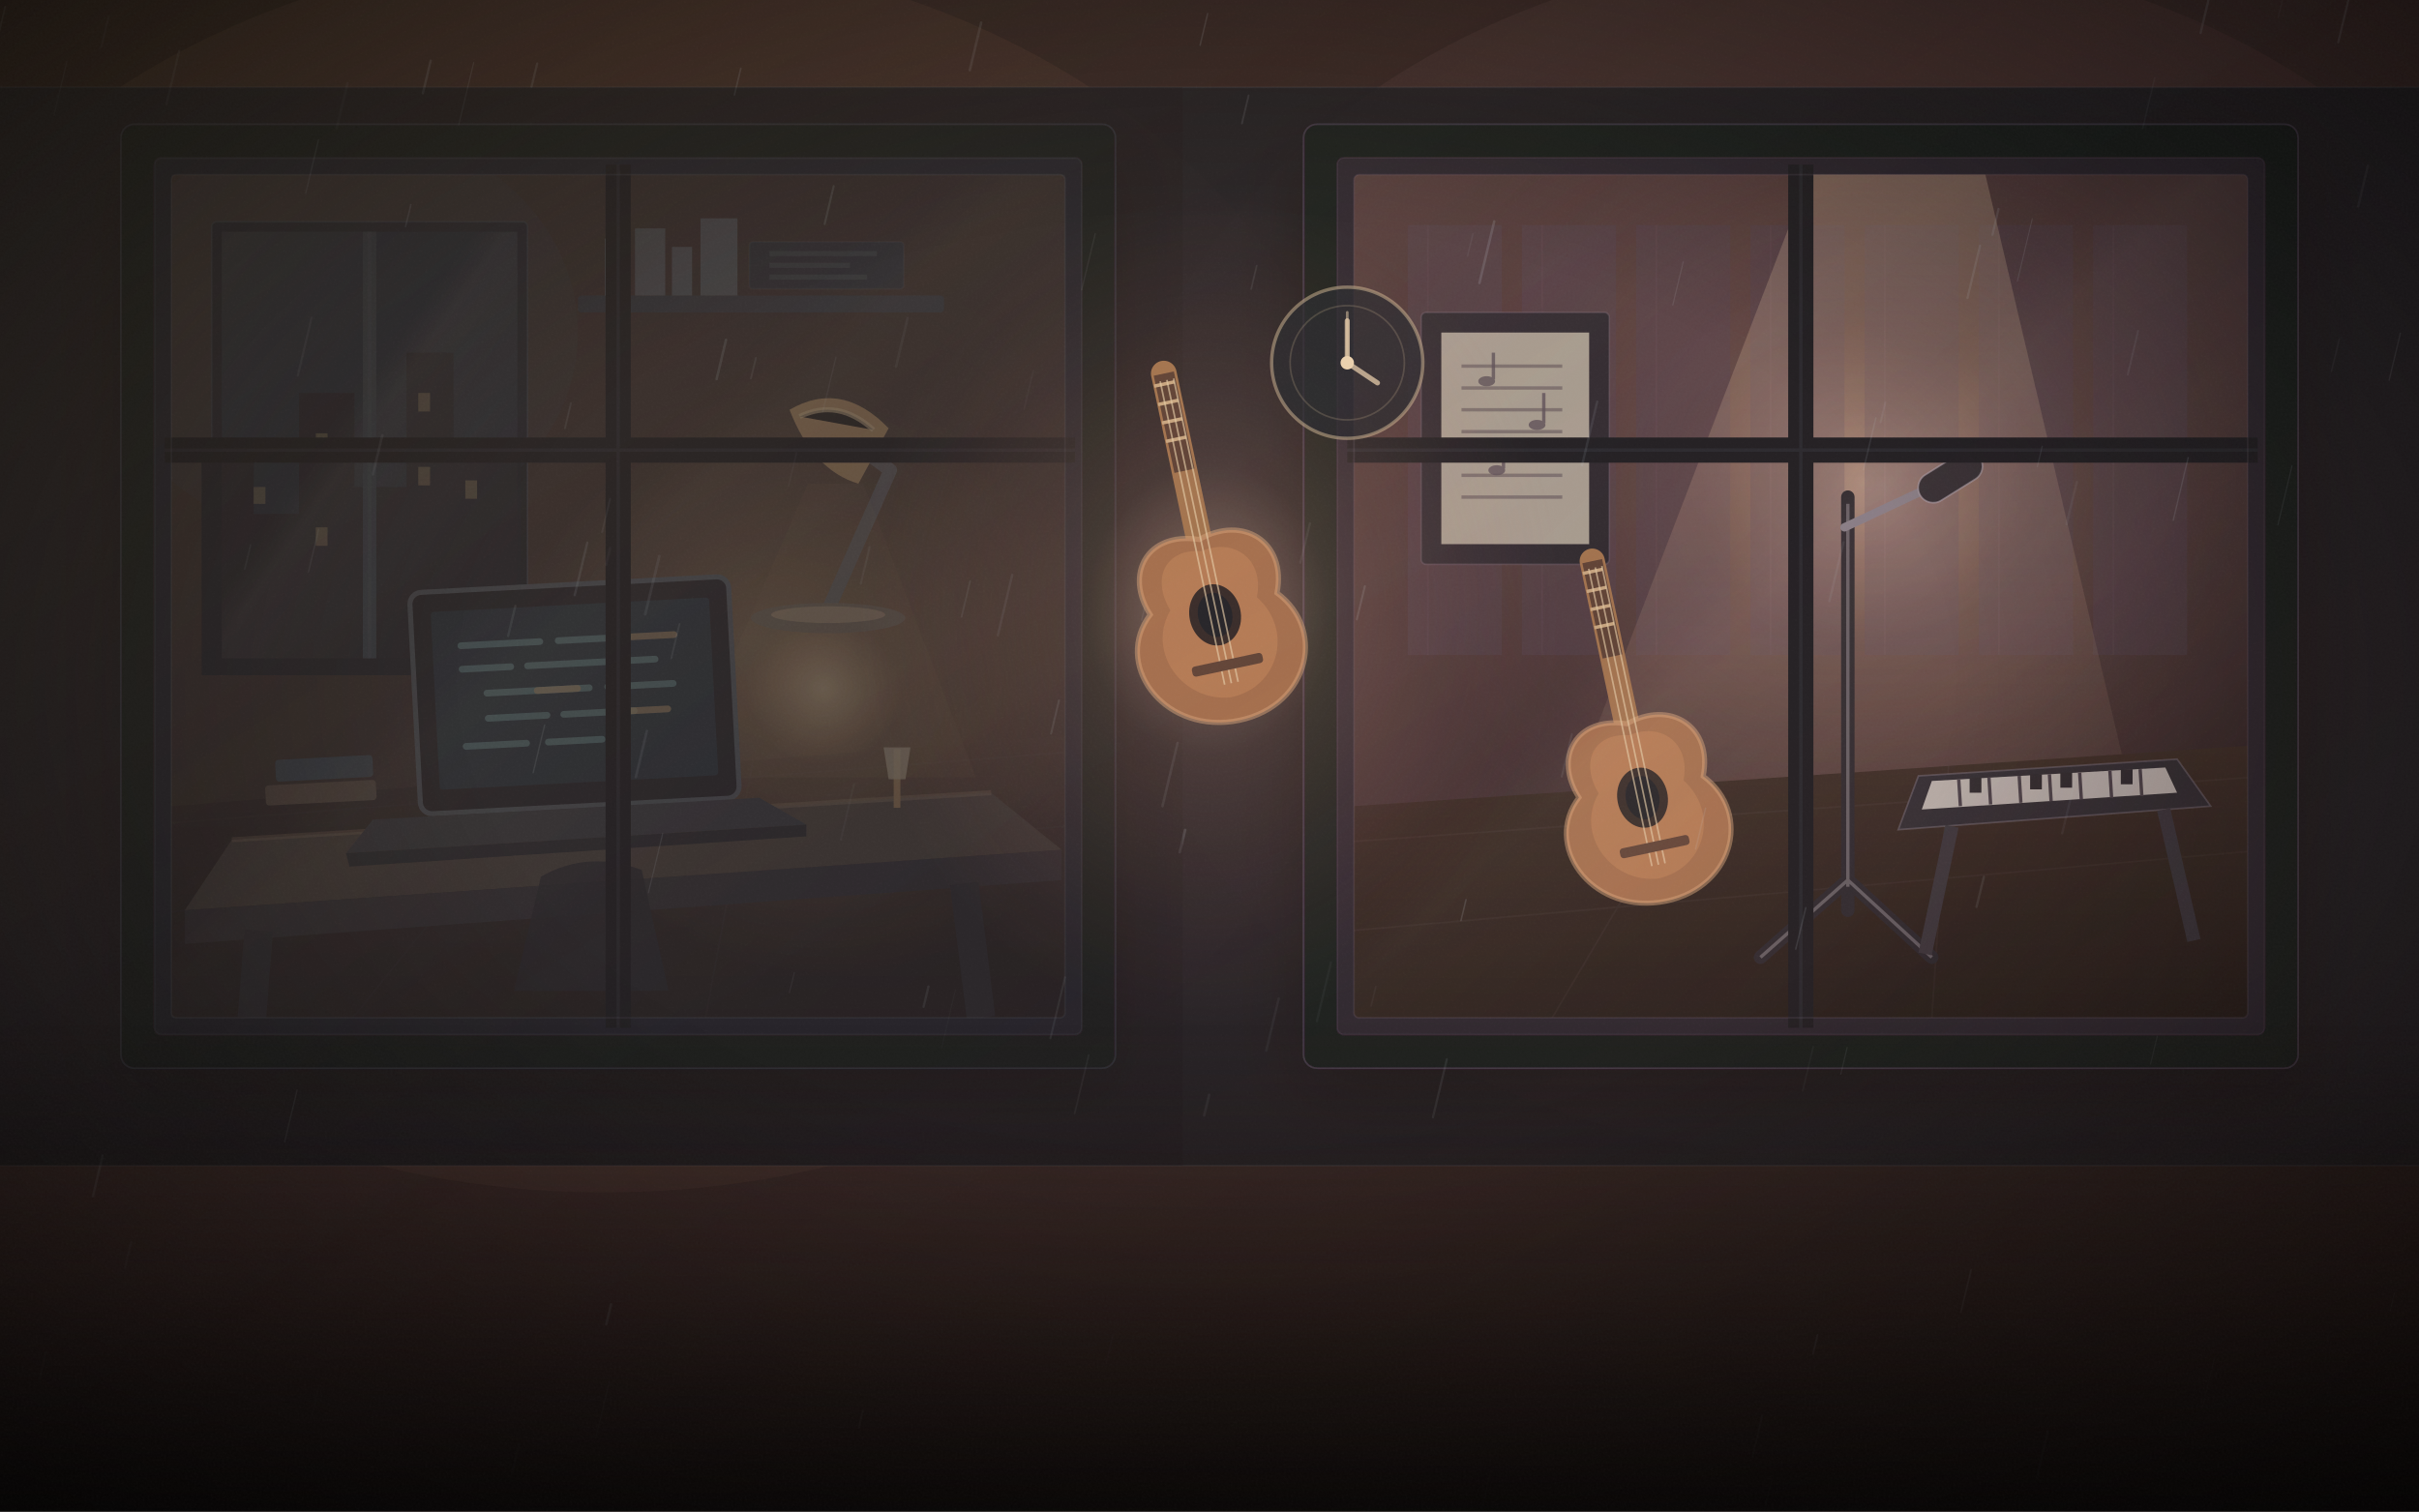
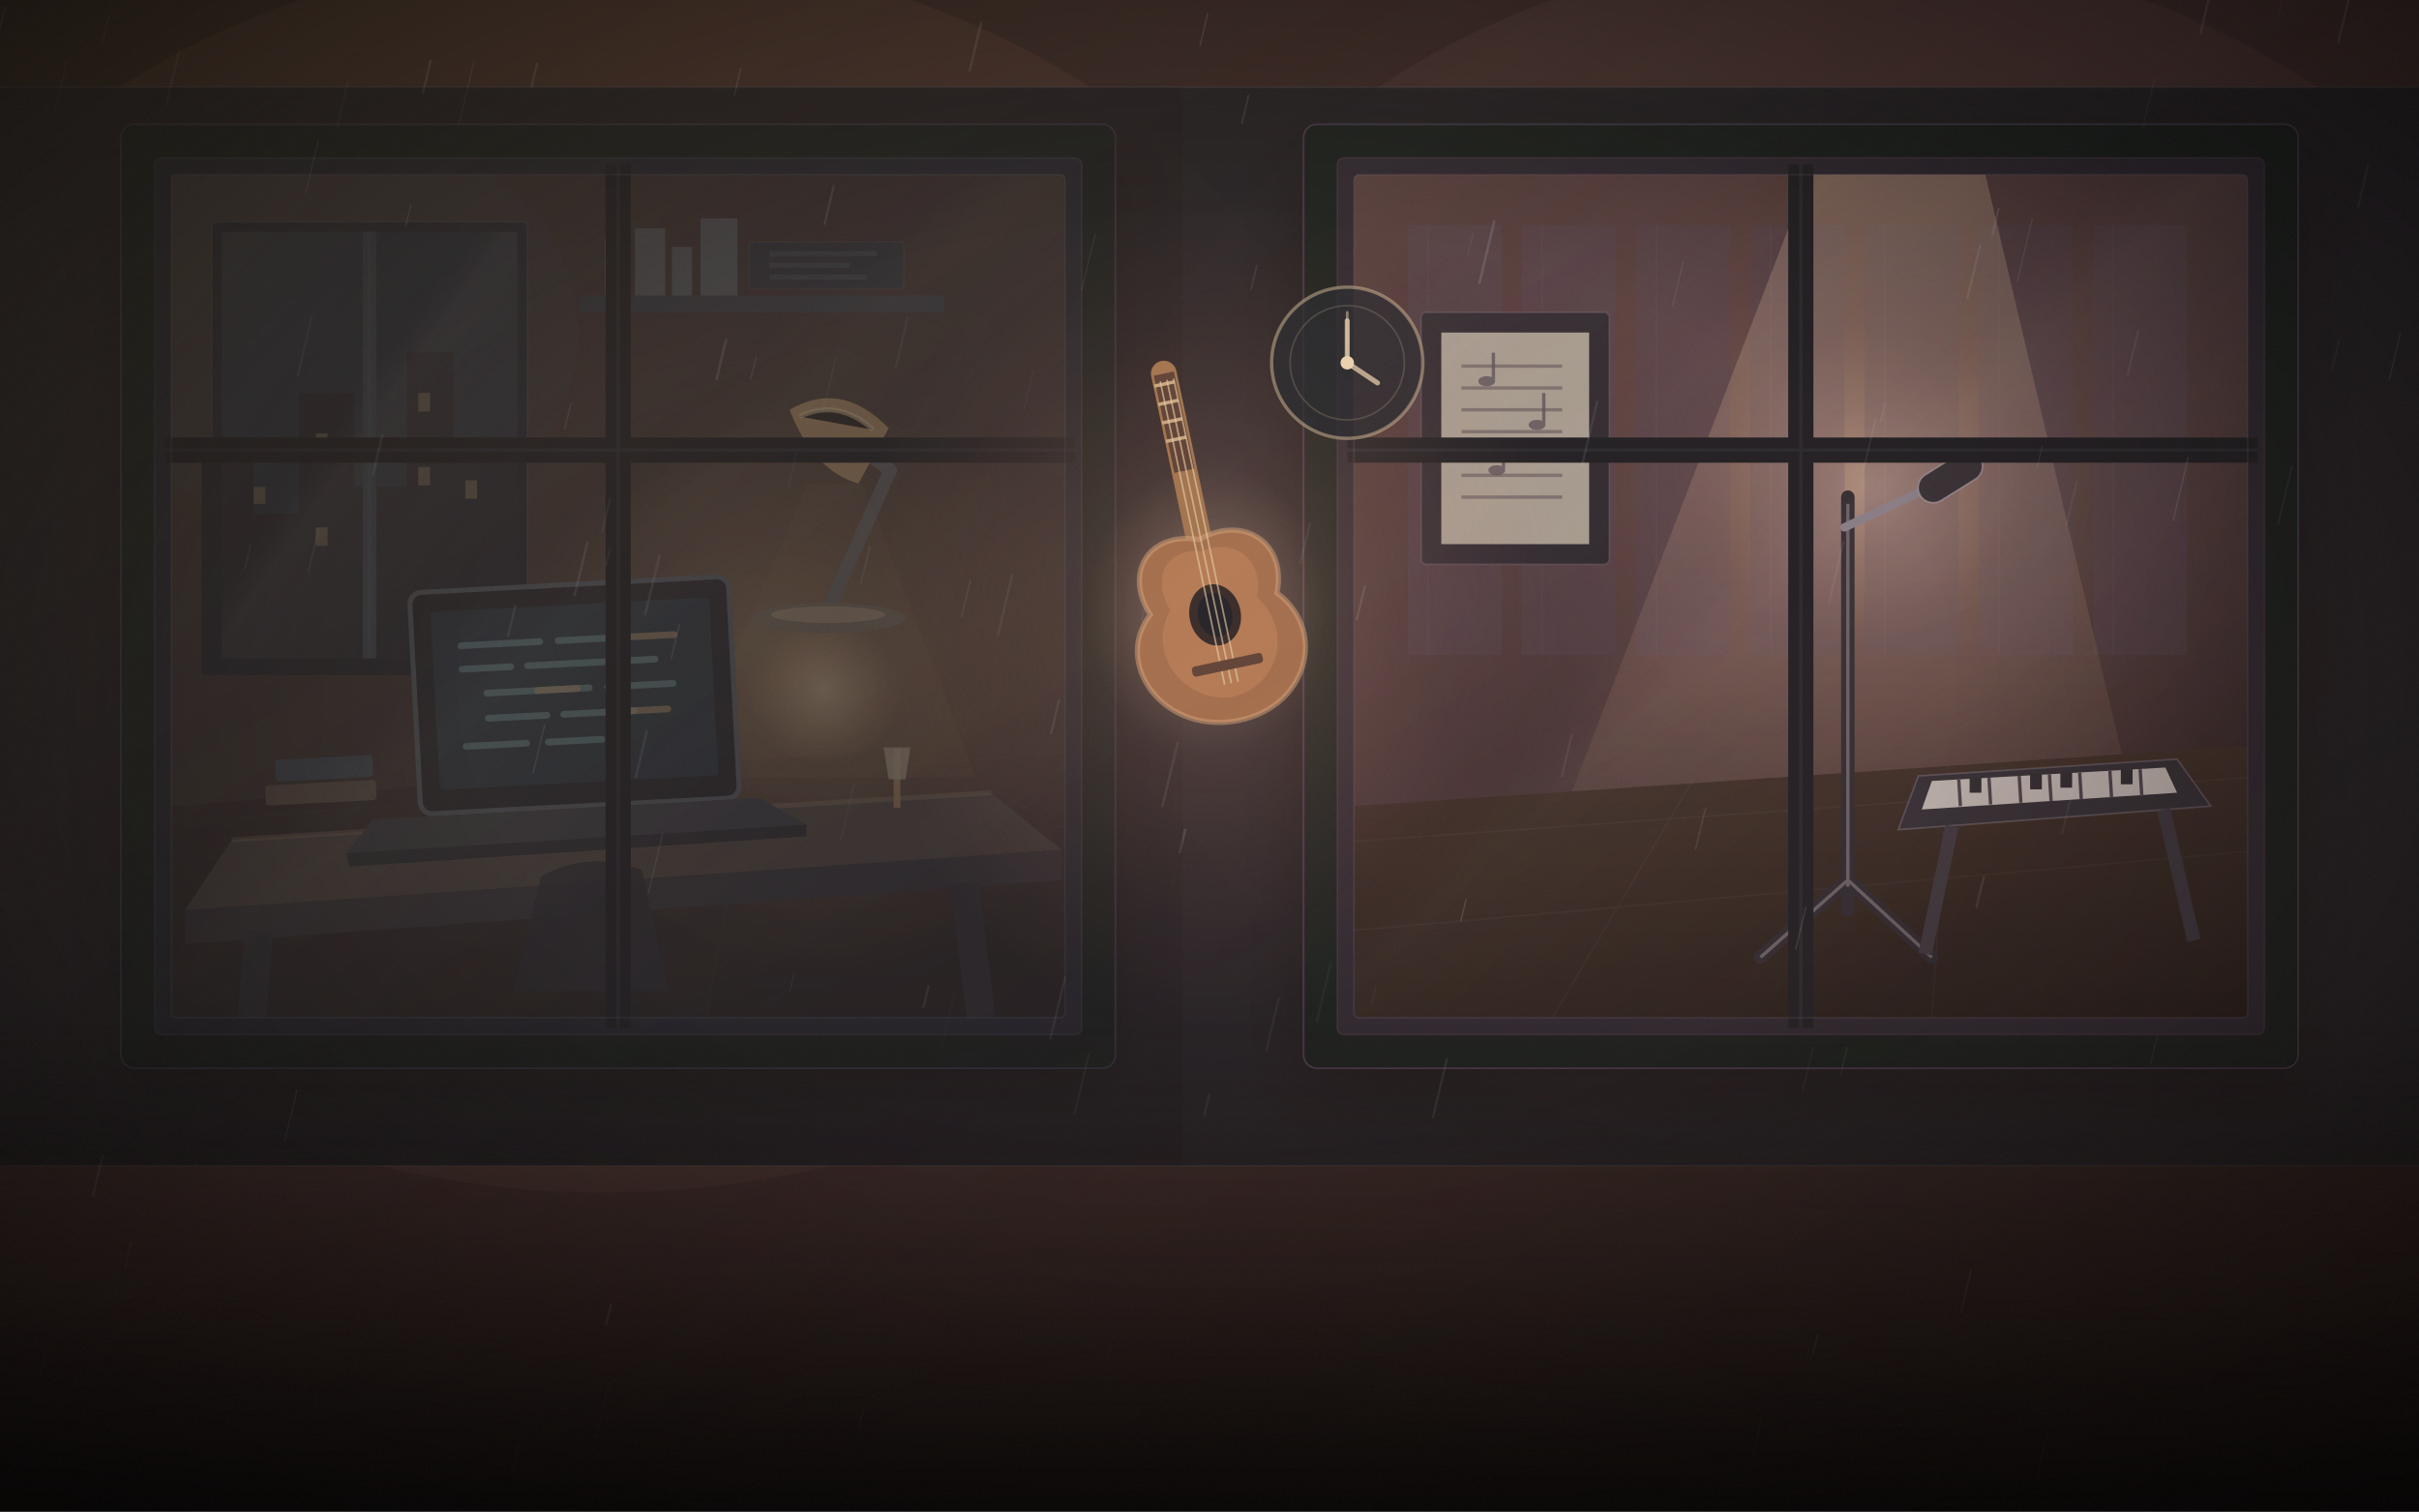
<svg xmlns="http://www.w3.org/2000/svg" viewBox="0 0 1440 900" preserveAspectRatio="xMidYMid slice" role="img" aria-labelledby="title desc">
  <style>
  .rain-drift { animation: rain-drift 11s ease-in-out infinite; }
  .mote { animation-name: mote-rise; animation-duration: 12s; animation-timing-function: ease-in-out; animation-iteration-count: infinite; opacity: 0; }
  .glow-drift { animation: glow-drift 14s ease-in-out infinite; }
  .sway { animation: sway 11s ease-in-out infinite; transform-box: fill-box; transform-origin: 50% 50%; }
  .drift { animation: drift 15s ease-in-out infinite; transform-box: fill-box; transform-origin: 50% 50%; }
  .spin { animation: spin 34s linear infinite; transform-box: fill-box; transform-origin: 50% 100%; }
  .pulse { animation: pulse 2.4s ease-in-out infinite; transform-box: fill-box; transform-origin: 50% 100%; }
  .ring { animation: ring 6.4s ease-out infinite; transform-box: fill-box; transform-origin: 50% 50%; }
  .rise { animation: rise 7s ease-in-out infinite; }
  .flow { animation: flow 7s linear infinite; }
  .blink { animation: blink 1.3s steps(2, start) infinite; }
  .signal-flow { animation: signal-flow 6s linear infinite; }
  @keyframes rain-drift { 0%, 100% { transform: translate(0px, 0px); } 50% { transform: translate(-14px, 24px); } }
  @keyframes mote-rise { 0% { opacity: 0; transform: translate(0px, 0px); } 16% { opacity: .5; } 62% { opacity: .26; } 100% { opacity: 0; transform: translate(-10px, -54px); } }
  @keyframes glow-drift { 0%, 100% { transform: translate(0px, 0px); } 50% { transform: translate(7px, -6px); } }
  @keyframes sway { 0%, 100% { transform: rotate(-1.4deg) translateY(0px); } 50% { transform: rotate(1.4deg) translateY(-4px); } }
  @keyframes drift { 0%, 100% { transform: translate(0px, 0px); } 50% { transform: translate(6px, -8px); } }
  @keyframes spin { to { transform: rotate(360deg); } }
  @keyframes pulse { 0%, 100% { transform: scaleY(.32); } 50% { transform: scaleY(1); } }
  @keyframes ring { 0% { transform: scale(.5); opacity: .55; } 68% { opacity: .14; } 100% { transform: scale(2.4); opacity: 0; } }
  @keyframes rise { 0% { opacity: 0; transform: translateY(6px); } 35% { opacity: .55; } 100% { opacity: 0; transform: translateY(-16px); } }
  @keyframes flow { to { stroke-dashoffset: -120; } }
  @keyframes blink { 0%, 49% { opacity: 1; } 50%, 100% { opacity: 0; } }
  @keyframes signal-flow { to { stroke-dashoffset: -96; } }
  @media (prefers-reduced-motion: reduce) { .anim { animation: none !important; } }
</style>
  <defs>
    <linearGradient id="night" x1="0" y1="0" x2="1" y2="1">
      <stop stop-color="#120d0c" />
      <stop offset=".46" stop-color="#2b1c1c" />
      <stop offset="1" stop-color="#160f0e" />
    </linearGradient>
    <linearGradient id="dawn" x1="0" y1="0" x2="0" y2="1">
      <stop stop-color="#e2a276" stop-opacity=".36" />
      <stop offset=".48" stop-color="#8b5e5e" stop-opacity=".15" />
      <stop offset="1" stop-color="#17110f" stop-opacity="0" />
    </linearGradient>
    <linearGradient id="warmWash" x1="0" y1="0" x2="1" y2="1">
      <stop stop-color="#efb77d" stop-opacity=".2" />
      <stop offset=".5" stop-color="#dca18c" stop-opacity=".13" />
      <stop offset="1" stop-color="#c98370" stop-opacity=".18" />
    </linearGradient>
    <linearGradient id="leftRoom" x1="0" y1="0" x2=".85" y2="1">
      <stop stop-color="#3b2c24" />
      <stop offset=".55" stop-color="#2a211d" />
      <stop offset="1" stop-color="#15100e" />
    </linearGradient>
    <linearGradient id="rightRoom" x1=".2" y1="0" x2=".8" y2="1">
      <stop stop-color="#3b292c" />
      <stop offset=".58" stop-color="#2b2025" />
      <stop offset="1" stop-color="#171114" />
    </linearGradient>
    <linearGradient id="floor" x1="0" y1="0" x2="0" y2="1">
      <stop stop-color="#261c18" />
      <stop offset="1" stop-color="#0e0b0a" />
    </linearGradient>
    <linearGradient id="glass" x1="0" y1="0" x2="1" y2="1">
      <stop stop-color="#d5b497" stop-opacity=".13" />
      <stop offset=".42" stop-color="#62483f" stop-opacity=".05" />
      <stop offset=".48" stop-color="#f4d7b6" stop-opacity=".13" />
      <stop offset="1" stop-color="#211512" stop-opacity=".03" />
    </linearGradient>
    <linearGradient id="spotlight" x1="0" y1="0" x2="0" y2="1">
      <stop stop-color="#ffe0b6" stop-opacity=".27" />
      <stop offset="1" stop-color="#d9a18b" stop-opacity="0" />
    </linearGradient>
    <linearGradient id="bottomShade" x1="0" y1="0" x2="0" y2="1">
      <stop stop-color="#100b09" stop-opacity="0" />
      <stop offset=".56" stop-color="#100b09" stop-opacity=".46" />
      <stop offset="1" stop-color="#0b0807" stop-opacity=".94" />
    </linearGradient>
    <radialGradient id="lampGlow">
      <stop stop-color="#ffe0a8" stop-opacity=".78" />
      <stop offset=".26" stop-color="#f4bd78" stop-opacity=".3" />
      <stop offset="1" stop-color="#e6a053" stop-opacity="0" />
    </radialGradient>
    <radialGradient id="stageGlow">
      <stop stop-color="#ffd8bd" stop-opacity=".48" />
      <stop offset=".35" stop-color="#dda088" stop-opacity=".18" />
      <stop offset="1" stop-color="#aa6e63" stop-opacity="0" />
    </radialGradient>
    <radialGradient id="vignette" cx=".5" cy=".45" r=".72">
      <stop offset=".42" stop-color="#000" stop-opacity="0" />
      <stop offset="1" stop-color="#000" stop-opacity=".66" />
    </radialGradient>
    <filter id="blur8" x="-50%" y="-50%" width="200%" height="200%">
      <feGaussianBlur stdDeviation="8" />
    </filter>
    <filter id="blur24" x="-50%" y="-50%" width="200%" height="200%">
      <feGaussianBlur stdDeviation="24" />
    </filter>
    <filter id="shadow" x="-30%" y="-30%" width="160%" height="160%">
      <feDropShadow dx="0" dy="16" stdDeviation="22" flood-color="#000" flood-opacity=".55" />
    </filter>
    <filter id="grain">
      <feTurbulence type="fractalNoise" baseFrequency=".72" numOctaves="3" seed="27" stitchTiles="stitch" />
      <feColorMatrix type="saturate" values="0" />
      <feComponentTransfer>
        <feFuncA type="table" tableValues="0 .075" />
      </feComponentTransfer>
    </filter>
    <clipPath id="leftClip">
      <rect x="102" y="164" width="532" height="502" rx="3" />
    </clipPath>
    <clipPath id="rightClip">
      <rect x="806" y="164" width="532" height="502" rx="3" />
    </clipPath>
  </defs>
  <rect width="1440" height="900" fill="url(#night)" />
  <ellipse cx="360" cy="340" rx="460" ry="370" fill="#b47b58" opacity=".09" />
  <ellipse cx="1100" cy="330" rx="440" ry="360" fill="#a86c6c" opacity=".1" />
  <g transform="translate(0 -60) ">
    <path d="M0 112H1440V754H0Z" fill="#080d15" opacity=".9" />
    <path d="M0 112H1440M0 754H1440" stroke="#6d8296" stroke-opacity=".14" />
    <g filter="url(#shadow)">
      <rect x="72" y="134" width="592" height="562" rx="8" fill="#05090f" stroke="#344250" stroke-opacity=".55" />
      <rect x="92" y="154" width="552" height="522" rx="4" fill="#111923" stroke="#637484" stroke-opacity=".18" />
      <rect x="776" y="134" width="592" height="562" rx="8" fill="#05090f" stroke="#454057" stroke-opacity=".58" />
      <rect x="796" y="154" width="552" height="522" rx="4" fill="#171522" stroke="#756887" stroke-opacity=".18" />
    </g>
    <g opacity="0.55">
      <g clip-path="url(#leftClip)">
        <rect x="102" y="164" width="532" height="502" fill="url(#leftRoom)" />
        <ellipse cx="444" cy="440" rx="250" ry="240" fill="url(#lampGlow)" opacity=".26" />
        <path d="M102 540L634 498V666H102Z" fill="url(#floor)" />
        <path d="M102 550L634 508M102 603L634 552M210 666L328 520M420 666L448 514" stroke="#80909a" stroke-opacity=".06" />
        <rect x="126" y="192" width="188" height="266" rx="3" fill="#080e16" stroke="#4b5d6b" stroke-opacity=".5" />
        <rect x="132" y="198" width="176" height="254" fill="#0d1a28" />
        <ellipse cx="202" cy="258" rx="142" ry="124" fill="#345574" opacity=".14" />
        <path d="M120 410V332H151V366H178V294H211V350H242V270H270V324H310V462H120Z" fill="#080f19" />
        <path d="M151 350H158V360H151ZM188 318H195V329H188ZM249 294H256V305H249ZM277 346H284V357H277ZM188 374H195V385H188ZM249 338H256V349H249Z" fill="#d5b878" opacity=".48" />
        <rect x="132" y="198" width="176" height="254" fill="url(#glass)" />
        <path d="M220 198V452M132 326H308" stroke="#334652" stroke-width="8" />
        <path d="M220 198V452M132 326H308" stroke="#8295a1" stroke-opacity=".12" stroke-width="2" />
        <rect x="344" y="236" width="218" height="10" rx="2" fill="#29343e" />
        <path d="M360 202H374V236H360ZM378 196H396V236H378ZM400 207H412V236H400ZM417 190H439V236H417Z" fill="#58606a" />
        <rect x="446" y="204" width="92" height="28" rx="2" fill="#1a252f" stroke="#83919a" stroke-opacity=".15" />
        <path d="M458 211H522M458 218H506M458 225H516" stroke="#8b9ba3" stroke-opacity=".22" stroke-width="3" />
        <g class="anim glow-drift">
          <ellipse cx="490" cy="470" rx="176" ry="172" fill="url(#lampGlow)" />
        </g>
        <path d="M493 423L530 340M530 340L500 318" stroke="#5b5e60" stroke-width="8" stroke-linecap="round" />
        <path d="M470 304Q501 286 529 315L511 348Q484 340 470 304Z" fill="#c59b63" />
        <path d="M476 308Q499 297 520 316" stroke="#ffe0a4" stroke-opacity=".65" stroke-width="3" />
        <ellipse cx="493" cy="428" rx="46" ry="9" fill="#6c6558" />
        <ellipse cx="493" cy="426" rx="34" ry="5" fill="#d3b785" opacity=".55" />
        <path d="M481 348L405 523H581L514 348Z" fill="#f2bd78" opacity=".065" />
        <path d="M138 560L590 532L632 566L110 602Z" fill="#463e35" />
        <path d="M110 602L632 566V584L110 622Z" fill="#24252a" />
        <path d="M154 614L150 666M574 586L584 666" stroke="#1a1d23" stroke-width="17" />
        <path d="M138 560L590 532" stroke="#b49670" stroke-opacity=".35" stroke-width="3" />
        <rect x="247" y="408" width="190" height="132" rx="7" fill="#080d12" stroke="#4c5b64" stroke-width="3" transform="rotate(-3 342 474)" />
        <rect x="259" y="420" width="166" height="106" rx="2" fill="#102633" transform="rotate(-3 342 474)" />
        <g transform="rotate(-3 342 474)" stroke-linecap="round">
          <path d="M276 441H323M334 441H368M276 455H305M315 455H391M290 470H351M362 470H401M290 485H325M335 485H377M276 501H312M325 501H357" stroke="#75b6b6" stroke-opacity=".65" stroke-width="4" />
          <path d="M374 441H403M320 470H344M367 485H397" stroke="#d1aa72" stroke-opacity=".7" stroke-width="4" />
        </g>
        <path d="M222 548L452 535L480 551L206 568Z" fill="#293138" />
        <path d="M206 568L480 551V558L208 576Z" fill="#12181d" />
        <rect x="158" y="526" width="66" height="12" rx="2" fill="#5f5142" transform="rotate(-3 191 532)" />
        <rect x="164" y="511" width="58" height="13" rx="2" fill="#344b56" transform="rotate(-3 193 518)" />
        <path d="M534 506V541" stroke="#b28a55" stroke-width="4" />
        <path d="M526 505H542L539 524H529Z" fill="#d2c2a1" opacity=".75" />
        <path d="M322 582Q350 566 382 578L398 650H306Z" fill="#11171e" opacity=".88" />
      </g>
    </g>
    <g opacity="1.15">
      <g clip-path="url(#rightClip)">
        <rect x="806" y="164" width="532" height="502" fill="url(#rightRoom)" />
        <g class="anim glow-drift">
          <ellipse cx="1110" cy="348" rx="290" ry="268" fill="url(#stageGlow)" />
        </g>
        <g opacity=".32">
          <path d="M838 194H894V450H838ZM906 194H962V450H906ZM974 194H1030V450H974ZM1042 194H1098V450H1042ZM1110 194H1166V450H1110ZM1178 194H1234V450H1178ZM1246 194H1302V450H1246Z" fill="#40344f" />
          <path d="M850 194V450M918 194V450M986 194V450M1054 194V450M1122 194V450M1190 194V450M1258 194V450" stroke="#9a82aa" stroke-opacity=".18" />
        </g>
        <path d="M1080 156H1180L1300 666H884Z" fill="url(#spotlight)" />
        <ellipse cx="1115" cy="626" rx="218" ry="44" fill="#c5a0dc" opacity=".07" filter="url(#blur8)" />
        <path d="M806 540L1338 504V666H806Z" fill="url(#floor)" />
        <path d="M806 561L1338 523M806 614L1338 567M924 666L1008 524M1150 666L1160 516" stroke="#a392b1" stroke-opacity=".055" />
        <rect x="846" y="246" width="112" height="150" rx="3" fill="#171822" stroke="#76677f" stroke-opacity=".32" />
        <rect x="858" y="258" width="88" height="126" fill="#d6cdbc" opacity=".72" />
        <path d="M870 278H930M870 291H930M870 304H930M870 317H930M870 330H930M870 343H930M870 356H930" stroke="#554f55" stroke-opacity=".65" stroke-width="2" />
        <g fill="#4a4350" opacity=".8">
          <ellipse cx="885" cy="287" rx="5" ry="3" />
          <ellipse cx="915" cy="313" rx="5" ry="3" />
          <ellipse cx="891" cy="340" rx="5" ry="3" />
          <path d="M889 286V270M919 312V294M895 339V321" stroke="#4a4350" stroke-width="2" />
        </g>
        <path d="M1100 356V602M1100 584L1048 630M1100 584L1150 630" stroke="#151720" stroke-width="8" stroke-linecap="round" />
        <path d="M1100 360V588M1100 584L1048 630M1100 584L1150 630" stroke="#85828d" stroke-opacity=".55" stroke-width="2" />
        <path d="M1098 374L1162 344" stroke="#777482" stroke-width="5" stroke-linecap="round" />
        <rect x="1152" y="323" width="18" height="42" rx="9" fill="#171922" stroke="#a29baa" stroke-opacity=".65" transform="rotate(58 1161 344)" />
-         <g transform="translate(900 378) scale(1) rotate(-12 70 130)">
-           <path d="M72 14V144" stroke="#9a6c45" stroke-width="15" stroke-linecap="round" />
-           <path d="M66 14H78V72H66Z" fill="#4d3429" />
-           <path d="M65 20H77M65 31H77M65 42H77M65 53H77" stroke="#c5a67e" stroke-width="2" />
-           <path d="M72 113C43 102 25 124 35 150C8 173 27 218 69 221C113 224 135 181 110 153C122 125 100 104 72 113Z" fill="#9c6744" stroke="#d4a276" stroke-opacity=".5" stroke-width="3" />
-           <path d="M72 120C51 114 40 130 47 150C28 171 43 204 71 207C100 207 115 176 98 153C107 132 92 116 72 120Z" fill="#b87b50" opacity=".65" />
-           <ellipse cx="72" cy="158" rx="15" ry="18" fill="#211b1b" />
-           <ellipse cx="72" cy="158" rx="10" ry="13" fill="#0b1119" />
-           <path d="M69 18V199M73 18V199M77 18V199" stroke="#e3d0aa" stroke-opacity=".65" />
-           <rect x="52" y="185" width="42" height="6" rx="2" fill="#50362b" />
-         </g>
        <g transform="translate(1142 500)">
          <path d="M0 22L154 12L174 40L-12 54Z" fill="#191b25" stroke="#6d6879" stroke-opacity=".5" />
          <path d="M8 25L147 17L154 32L2 42Z" fill="#d3d0ca" opacity=".82" />
          <path d="M24 24L25 40M42 23L43 39M60 22L61 38M78 21L79 37M96 20L97 36M114 19L115 35M132 18L133 34" stroke="#36333e" stroke-width="2" />
          <path d="M34 23L34 32M70 21L70 30M88 20L88 29M124 18L124 27" stroke="#171820" stroke-width="7" />
          <path d="M20 52L4 128M146 42L164 120" stroke="#252630" stroke-width="8" />
        </g>
        <rect x="806" y="164" width="532" height="502" fill="url(#glass)" opacity=".42" />
      </g>
    </g>
    <rect x="102" y="164" width="532" height="502" fill="url(#glass)" opacity=".32" />
    <path d="M368 158V672M98 328H640M1072 158V672M802 328H1344" stroke="#080d14" stroke-width="15" />
    <path d="M368 158V672M98 328H640M1072 158V672M802 328H1344" stroke="#607080" stroke-opacity=".12" stroke-width="2" />
    <rect x="102" y="164" width="532" height="502" rx="3" fill="none" stroke="#9aabba" stroke-opacity=".12" />
    <rect x="806" y="164" width="532" height="502" rx="3" fill="none" stroke="#aa9bb8" stroke-opacity=".12" />
  </g>
  <g class="anim rain-drift" stroke="#c5d8e5" stroke-linecap="round" opacity="0.2">
    <line x1="-29.7" y1="505.6" x2="-34.8" y2="526.9" stroke-width="1.0" opacity="0.45" />
    <line x1="1392.6" y1="201.8" x2="1387.9" y2="221.0" stroke-width="0.9" opacity="0.35" />
    <line x1="523.1" y1="-63.8" x2="517.8" y2="-41.6" stroke-width="1.5" opacity="0.49" />
    <line x1="441.0" y1="40.7" x2="437.2" y2="56.5" stroke-width="1.0" opacity="0.72" />
    <line x1="394.5" y1="496.3" x2="386.0" y2="531.6" stroke-width="0.7" opacity="0.75" />
    <line x1="324.2" y1="431.7" x2="317.4" y2="460.1" stroke-width="0.8" opacity="0.81" />
    <line x1="872.7" y1="535.7" x2="869.7" y2="548.1" stroke-width="0.9" opacity="0.77" />
    <line x1="1315.2" y1="-2.3" x2="1310.0" y2="19.6" stroke-width="1.4" opacity="0.76" />
    <line x1="1015.3" y1="481.2" x2="1009.4" y2="505.5" stroke-width="0.9" opacity="0.58" />
    <line x1="1471.5" y1="-31.5" x2="1463.2" y2="3.3" stroke-width="1.0" opacity="0.71" />
    <line x1="1054.8" y1="880.7" x2="1049.5" y2="902.4" stroke-width="1.0" opacity="0.66" />
    <line x1="743.3" y1="56.8" x2="739.3" y2="73.5" stroke-width="1.1" opacity="0.61" />
    <line x1="634.0" y1="581.9" x2="625.3" y2="618.2" stroke-width="1.2" opacity="0.62" />
    <line x1="496.3" y1="110.8" x2="490.9" y2="133.4" stroke-width="1.2" opacity="0.84" />
    <line x1="779.8" y1="311.6" x2="774.1" y2="335.1" stroke-width="1.3" opacity="0.40" />
    <line x1="812.5" y1="349.0" x2="807.7" y2="368.8" stroke-width="1.2" opacity="0.72" />
    <line x1="517.7" y1="325.7" x2="512.4" y2="347.7" stroke-width="1.2" opacity="0.49" />
    <line x1="1526.4" y1="858.3" x2="1520.0" y2="884.7" stroke-width="1.6" opacity="0.84" />
    <line x1="432.2" y1="202.3" x2="426.6" y2="225.7" stroke-width="1.5" opacity="0.82" />
    <line x1="1282.7" y1="46.3" x2="1275.5" y2="76.5" stroke-width="0.9" opacity="0.34" />
    <line x1="761.2" y1="594.5" x2="753.8" y2="625.6" stroke-width="1.4" opacity="0.30" />
    <line x1="648.1" y1="628.2" x2="639.7" y2="663.1" stroke-width="1.0" opacity="0.50" />
    <line x1="1209.8" y1="130.2" x2="1200.9" y2="167.5" stroke-width="0.6" opacity="0.77" />
    <line x1="1116.7" y1="248.8" x2="1109.3" y2="279.7" stroke-width="0.9" opacity="0.54" />
    <line x1="682.5" y1="357.0" x2="679.6" y2="369.3" stroke-width="0.8" opacity="0.67" />
    <line x1="227.6" y1="259.1" x2="222.0" y2="282.5" stroke-width="1.5" opacity="0.57" />
    <line x1="1450.0" y1="564.0" x2="1447.2" y2="575.7" stroke-width="1.0" opacity="0.47" />
    <line x1="701.0" y1="442.4" x2="692.0" y2="480.0" stroke-width="1.5" opacity="0.74" />
    <line x1="1425.4" y1="769.7" x2="1422.9" y2="780.2" stroke-width="0.6" opacity="0.56" />
    <line x1="27.3" y1="805.5" x2="23.2" y2="822.5" stroke-width="1.4" opacity="0.32" />
    <line x1="795.0" y1="935.5" x2="789.9" y2="956.8" stroke-width="1.0" opacity="0.60" />
    <line x1="1514.8" y1="364.9" x2="1508.5" y2="391.3" stroke-width="1.4" opacity="0.64" />
    <line x1="1049.1" y1="842.8" x2="1043.3" y2="867.1" stroke-width="1.1" opacity="0.70" />
    <line x1="508.5" y1="466.7" x2="500.5" y2="500.0" stroke-width="1.2" opacity="0.25" />
    <line x1="815.7" y1="895.5" x2="810.0" y2="919.2" stroke-width="1.0" opacity="0.80" />
    <line x1="1318.1" y1="809.2" x2="1311.3" y2="837.3" stroke-width="0.7" opacity="0.39" />
    <line x1="652.0" y1="139.1" x2="643.9" y2="172.6" stroke-width="0.8" opacity="0.59" />
    <line x1="1236.3" y1="286.9" x2="1230.2" y2="312.1" stroke-width="1.4" opacity="0.36" />
    <line x1="1099.6" y1="623.7" x2="1095.8" y2="639.6" stroke-width="0.7" opacity="0.47" />
    <line x1="719.8" y1="651.9" x2="716.8" y2="664.2" stroke-width="1.5" opacity="0.37" />
    <line x1="909.9" y1="946.3" x2="903.1" y2="974.6" stroke-width="1.4" opacity="0.84" />
    <line x1="1236.0" y1="461.3" x2="1227.6" y2="496.2" stroke-width="1.4" opacity="0.32" />
    <line x1="861.3" y1="630.7" x2="853.0" y2="665.3" stroke-width="1.3" opacity="0.51" />
    <line x1="472.9" y1="579.0" x2="469.9" y2="591.1" stroke-width="0.6" opacity="0.54" />
    <line x1="1409.6" y1="98.6" x2="1403.8" y2="122.9" stroke-width="1.4" opacity="0.37" />
    <line x1="284.3" y1="-60.5" x2="279.1" y2="-38.8" stroke-width="1.0" opacity="0.69" />
    <line x1="561.0" y1="-57.1" x2="554.0" y2="-27.8" stroke-width="1.4" opacity="0.30" />
    <line x1="1081.9" y1="794.9" x2="1079.3" y2="806.1" stroke-width="1.1" opacity="0.78" />
    <line x1="1219.0" y1="852.4" x2="1212.4" y2="879.9" stroke-width="1.4" opacity="0.76" />
    <line x1="1079.2" y1="964.2" x2="1075.8" y2="978.4" stroke-width="0.6" opacity="0.62" />
    <line x1="-4.9" y1="-64.4" x2="-13.3" y2="-29.7" stroke-width="1.2" opacity="0.60" />
    <line x1="404.5" y1="371.5" x2="399.6" y2="392.0" stroke-width="1.1" opacity="0.58" />
    <line x1="189.7" y1="315.1" x2="183.6" y2="340.6" stroke-width="0.8" opacity="0.61" />
    <line x1="1527.6" y1="745.9" x2="1520.0" y2="777.4" stroke-width="0.8" opacity="0.52" />
    <line x1="1075.0" y1="540.4" x2="1069.0" y2="565.1" stroke-width="0.9" opacity="0.65" />
    <line x1="1013.6" y1="963.4" x2="1010.1" y2="978.0" stroke-width="1.0" opacity="0.60" />
    <line x1="339.9" y1="240.0" x2="336.3" y2="255.0" stroke-width="1.1" opacity="0.58" />
    <line x1="176.9" y1="649.0" x2="169.4" y2="680.0" stroke-width="0.8" opacity="0.70" />
    <line x1="540.3" y1="189.4" x2="533.4" y2="218.3" stroke-width="1.5" opacity="0.40" />
    <line x1="1131.0" y1="908.0" x2="1127.6" y2="921.9" stroke-width="1.4" opacity="0.50" />
    <line x1="1215.7" y1="265.7" x2="1212.8" y2="277.9" stroke-width="0.7" opacity="0.54" />
    <line x1="206.9" y1="49.5" x2="200.4" y2="76.5" stroke-width="1.5" opacity="0.31" />
    <line x1="889.5" y1="131.8" x2="880.7" y2="168.5" stroke-width="1.5" opacity="0.79" />
    <line x1="1499.9" y1="841.2" x2="1495.1" y2="861.4" stroke-width="0.7" opacity="0.35" />
    <line x1="1464.8" y1="-52.7" x2="1455.9" y2="-16.0" stroke-width="1.1" opacity="0.63" />
    <line x1="392.5" y1="331.1" x2="384.1" y2="365.8" stroke-width="1.6" opacity="0.61" />
    <line x1="1512.5" y1="985.8" x2="1505.9" y2="1012.9" stroke-width="0.7" opacity="0.75" />
    <line x1="705.5" y1="494.2" x2="702.3" y2="507.4" stroke-width="1.6" opacity="0.76" />
    <line x1="185.5" y1="189.1" x2="177.3" y2="223.6" stroke-width="1.3" opacity="0.50" />
    <line x1="763.0" y1="383.9" x2="758.0" y2="404.7" stroke-width="1.3" opacity="0.48" />
    <line x1="1472.2" y1="835.1" x2="1464.1" y2="868.9" stroke-width="1.0" opacity="0.61" />
    <line x1="64.6" y1="10.1" x2="60.3" y2="28.0" stroke-width="1.2" opacity="0.28" />
    <line x1="577.5" y1="346.0" x2="572.4" y2="367.3" stroke-width="1.0" opacity="0.68" />
    <line x1="1189.7" y1="124.4" x2="1186.1" y2="139.8" stroke-width="1.3" opacity="0.71" />
    <line x1="1122.3" y1="239.7" x2="1119.5" y2="251.4" stroke-width="1.2" opacity="0.42" />
    <line x1="106.7" y1="30.2" x2="99.0" y2="62.3" stroke-width="1.3" opacity="0.39" />
    <line x1="1173.4" y1="756.0" x2="1167.3" y2="781.3" stroke-width="1.0" opacity="0.60" />
    <line x1="149.2" y1="324.4" x2="145.7" y2="338.8" stroke-width="1.0" opacity="0.45" />
    <line x1="189.6" y1="83.2" x2="182.0" y2="115.1" stroke-width="0.8" opacity="0.71" />
    <line x1="1528.3" y1="779.3" x2="1521.3" y2="808.6" stroke-width="1.1" opacity="0.74" />
    <line x1="618.6" y1="909.3" x2="610.9" y2="941.5" stroke-width="0.8" opacity="0.55" />
    <line x1="855.8" y1="-57.4" x2="853.1" y2="-46.3" stroke-width="1.1" opacity="0.44" />
    <line x1="363.7" y1="776.7" x2="360.9" y2="788.6" stroke-width="1.5" opacity="0.82" />
    <line x1="738.3" y1="889.7" x2="733.7" y2="908.9" stroke-width="1.1" opacity="0.21" />
    <line x1="541.4" y1="882.8" x2="536.7" y2="902.4" stroke-width="0.6" opacity="0.24" />
    <line x1="61.1" y1="688.1" x2="55.3" y2="712.3" stroke-width="1.4" opacity="0.59" />
    <line x1="580.6" y1="927.1" x2="574.5" y2="952.5" stroke-width="1.2" opacity="0.62" />
    <line x1="39.8" y1="36.6" x2="32.1" y2="68.8" stroke-width="0.8" opacity="0.34" />
    <line x1="838.4" y1="938.0" x2="833.7" y2="957.6" stroke-width="1.1" opacity="0.82" />
    <line x1="450.0" y1="213.1" x2="447.0" y2="225.4" stroke-width="1.1" opacity="0.58" />
    <line x1="602.6" y1="342.2" x2="594.0" y2="378.2" stroke-width="1.4" opacity="0.61" />
    <line x1="950.8" y1="239.2" x2="941.8" y2="277.0" stroke-width="1.4" opacity="0.50" />
    <line x1="1455.6" y1="173.2" x2="1449.1" y2="200.1" stroke-width="1.1" opacity="0.69" />
    <line x1="282.0" y1="37.2" x2="273.1" y2="74.3" stroke-width="0.7" opacity="0.63" />
    <line x1="78.0" y1="739.8" x2="74.5" y2="754.4" stroke-width="1.4" opacity="0.32" />
    <line x1="1002.0" y1="155.9" x2="995.8" y2="181.6" stroke-width="0.7" opacity="0.58" />
    <line x1="497.6" y1="212.8" x2="489.8" y2="245.2" stroke-width="0.8" opacity="0.42" />
    <line x1="1178.7" y1="146.3" x2="1171.2" y2="177.4" stroke-width="1.3" opacity="0.70" />
    <line x1="748.1" y1="158.2" x2="744.8" y2="172.1" stroke-width="1.0" opacity="0.48" />
    <line x1="1501.8" y1="153.5" x2="1492.8" y2="191.1" stroke-width="0.8" opacity="0.60" />
    <line x1="981.6" y1="-58.1" x2="978.8" y2="-46.1" stroke-width="0.9" opacity="0.61" />
    <line x1="718.9" y1="8.1" x2="714.4" y2="26.9" stroke-width="0.9" opacity="0.77" />
    <line x1="552.7" y1="587.4" x2="549.8" y2="599.5" stroke-width="1.4" opacity="0.64" />
    <line x1="725.8" y1="-62.2" x2="720.1" y2="-38.5" stroke-width="1.0" opacity="0.49" />
    <line x1="1411.6" y1="-70.9" x2="1403.5" y2="-37.3" stroke-width="1.4" opacity="0.82" />
    <line x1="568.8" y1="589.3" x2="560.5" y2="624.1" stroke-width="0.6" opacity="0.24" />
    <line x1="819.0" y1="587.4" x2="816.2" y2="599.0" stroke-width="1.0" opacity="0.23" />
    <line x1="1348.8" y1="881.0" x2="1344.1" y2="900.6" stroke-width="0.8" opacity="0.41" />
    <line x1="1495.8" y1="817.2" x2="1488.6" y2="847.4" stroke-width="1.6" opacity="0.49" />
    <line x1="1272.8" y1="197.0" x2="1266.6" y2="223.1" stroke-width="1.1" opacity="0.51" />
    <line x1="887.5" y1="875.9" x2="881.7" y2="900.0" stroke-width="0.9" opacity="0.43" />
    <line x1="1181.0" y1="522.0" x2="1176.6" y2="540.0" stroke-width="1.4" opacity="0.52" />
    <line x1="349.6" y1="323.2" x2="342.1" y2="354.4" stroke-width="1.4" opacity="0.74" />
    <line x1="1284.2" y1="616.9" x2="1280.2" y2="633.6" stroke-width="0.7" opacity="0.41" />
    <line x1="876.8" y1="139.2" x2="873.6" y2="152.5" stroke-width="0.9" opacity="0.32" />
    <line x1="615.2" y1="220.4" x2="609.6" y2="243.7" stroke-width="0.9" opacity="0.26" />
    <line x1="258.9" y1="932.3" x2="253.3" y2="955.8" stroke-width="0.6" opacity="0.21" />
    <line x1="935.7" y1="437.2" x2="929.7" y2="462.4" stroke-width="1.2" opacity="0.44" />
    <line x1="1097.4" y1="322.9" x2="1089.0" y2="358.0" stroke-width="1.4" opacity="0.39" />
    <line x1="792.3" y1="573.1" x2="783.9" y2="608.1" stroke-width="1.3" opacity="0.24" />
    <line x1="319.8" y1="37.8" x2="316.4" y2="51.7" stroke-width="1.3" opacity="0.63" />
    <line x1="3.1" y1="4.0" x2="-5.8" y2="40.7" stroke-width="1.1" opacity="0.46" />
    <line x1="1361.0" y1="-9.6" x2="1356.2" y2="10.4" stroke-width="0.7" opacity="0.34" />
    <line x1="306.8" y1="360.8" x2="302.5" y2="378.6" stroke-width="1.4" opacity="0.64" />
    <line x1="363.2" y1="326.3" x2="360.8" y2="336.3" stroke-width="1.5" opacity="0.29" />
    <line x1="1302.6" y1="272.5" x2="1293.7" y2="309.8" stroke-width="0.8" opacity="0.78" />
    <line x1="385.1" y1="435.2" x2="378.5" y2="462.7" stroke-width="1.5" opacity="0.63" />
    <line x1="136.2" y1="951.5" x2="131.0" y2="973.3" stroke-width="1.0" opacity="0.20" />
    <line x1="1428.9" y1="198.5" x2="1422.2" y2="226.4" stroke-width="0.8" opacity="0.62" />
    <line x1="-5.1" y1="581.2" x2="-10.6" y2="604.2" stroke-width="0.9" opacity="0.54" />
    <line x1="244.6" y1="121.9" x2="241.4" y2="134.9" stroke-width="0.9" opacity="0.83" />
    <line x1="916.2" y1="-82.6" x2="909.7" y2="-55.6" stroke-width="0.8" opacity="0.29" />
    <line x1="1462.2" y1="139.1" x2="1453.7" y2="174.4" stroke-width="1.5" opacity="0.60" />
    <line x1="256.4" y1="36.1" x2="251.7" y2="55.6" stroke-width="1.4" opacity="0.72" />
    <line x1="1327.5" y1="973.5" x2="1323.3" y2="990.9" stroke-width="1.4" opacity="0.54" />
    <line x1="1079.4" y1="623.2" x2="1073.1" y2="649.6" stroke-width="0.9" opacity="0.26" />
    <line x1="1412.8" y1="977.7" x2="1409.7" y2="990.5" stroke-width="1.2" opacity="0.63" />
    <line x1="662.5" y1="794.9" x2="658.5" y2="811.8" stroke-width="1.1" opacity="0.21" />
    <line x1="363.2" y1="297.0" x2="358.4" y2="316.9" stroke-width="1.1" opacity="0.45" />
    <line x1="513.7" y1="840.0" x2="511.2" y2="850.2" stroke-width="1.2" opacity="0.73" />
    <line x1="734.3" y1="-52.1" x2="729.4" y2="-31.8" stroke-width="1.0" opacity="0.78" />
    <line x1="1398.1" y1="-0.5" x2="1391.9" y2="25.2" stroke-width="1.3" opacity="0.76" />
    <line x1="584.1" y1="13.4" x2="577.3" y2="41.8" stroke-width="1.5" opacity="0.60" />
    <line x1="1364.4" y1="277.4" x2="1356.0" y2="312.5" stroke-width="0.7" opacity="0.52" />
    <line x1="362.8" y1="822.4" x2="354.6" y2="856.3" stroke-width="0.7" opacity="0.56" />
    <line x1="1247.5" y1="-86.2" x2="1244.1" y2="-72.1" stroke-width="1.6" opacity="0.32" />
    <line x1="630.4" y1="417.0" x2="625.7" y2="436.8" stroke-width="1.2" opacity="0.84" />
    <line x1="474.2" y1="269.5" x2="469.4" y2="289.5" stroke-width="0.8" opacity="0.29" />
    <line x1="190.1" y1="824.6" x2="185.0" y2="845.8" stroke-width="0.8" opacity="0.36" />
    <line x1="309.0" y1="859.8" x2="304.6" y2="877.9" stroke-width="1.4" opacity="0.58" />
  </g>
  <g fill="#efd6ad" opacity=".55">
    <circle class="anim mote" cx="130.6" cy="160.2" r="0.9" style="animation-duration:19.8s;animation-delay:-9.9s" />
    <circle class="anim mote" cx="550.7" cy="524.0" r="1.4" style="animation-duration:14.9s;animation-delay:-0.2s" />
    <circle class="anim mote" cx="594.5" cy="444.3" r="1.9" style="animation-duration:12.0s;animation-delay:-3.1s" />
    <circle class="anim mote" cx="497.8" cy="554.2" r="1.5" style="animation-duration:14.5s;animation-delay:-1.1s" />
    <circle class="anim mote" cx="680.6" cy="534.0" r="2.3" style="animation-duration:17.8s;animation-delay:-11.0s" />
    <circle class="anim mote" cx="298.3" cy="412.2" r="2.2" style="animation-duration:14.4s;animation-delay:-11.1s" />
    <circle class="anim mote" cx="754.9" cy="362.5" r="0.7" style="animation-duration:19.1s;animation-delay:-17.2s" />
    <circle class="anim mote" cx="156.3" cy="404.1" r="0.9" style="animation-duration:15.1s;animation-delay:-4.3s" />
    <circle class="anim mote" cx="211.9" cy="552.3" r="0.8" style="animation-duration:19.6s;animation-delay:-14.6s" />
    <circle class="anim mote" cx="641.9" cy="377.8" r="2.3" style="animation-duration:16.7s;animation-delay:-10.4s" />
    <circle class="anim mote" cx="1022.3" cy="210.9" r="1.6" style="animation-duration:17.9s;animation-delay:-16.4s" />
    <circle class="anim mote" cx="315.2" cy="441.4" r="2.0" style="animation-duration:15.2s;animation-delay:-10.6s" />
    <circle class="anim mote" cx="346.9" cy="483.6" r="1.5" style="animation-duration:15.1s;animation-delay:-2.8s" />
    <circle class="anim mote" cx="286.4" cy="251.0" r="1.6" style="animation-duration:18.3s;animation-delay:-9.1s" />
    <circle class="anim mote" cx="770.9" cy="336.0" r="2.2" style="animation-duration:17.7s;animation-delay:-5.6s" />
    <circle class="anim mote" cx="520.8" cy="321.9" r="0.8" style="animation-duration:15.1s;animation-delay:-14.8s" />
    <circle class="anim mote" cx="716.3" cy="428.3" r="2.3" style="animation-duration:20.0s;animation-delay:-19.3s" />
    <circle class="anim mote" cx="604.5" cy="541.2" r="1.1" style="animation-duration:19.7s;animation-delay:-4.0s" />
    <circle class="anim mote" cx="395.4" cy="444.8" r="1.4" style="animation-duration:13.8s;animation-delay:-0.8s" />
    <circle class="anim mote" cx="843.8" cy="208.9" r="1.3" style="animation-duration:14.9s;animation-delay:-5.1s" />
    <circle class="anim mote" cx="1045.1" cy="383.5" r="1.6" style="animation-duration:18.9s;animation-delay:-7.1s" />
    <circle class="anim mote" cx="1157.7" cy="557.1" r="0.7" style="animation-duration:16.4s;animation-delay:-6.7s" />
  </g>
  <g transform="translate(0 -60) ">
    <rect y="112" width="704" height="642" fill="#02050b" opacity=".34" />
    <g transform="translate(0 0)">
      <g class="anim drift">
        <ellipse cx="720" cy="424" rx="210" ry="248" fill="url(#stageGlow)" />
        <g transform="translate(644 266) scale(1.02) rotate(-12 70 130)">
          <path d="M72 14V144" stroke="#9a6c45" stroke-width="15" stroke-linecap="round" />
          <path d="M66 14H78V72H66Z" fill="#4d3429" />
          <path d="M65 20H77M65 31H77M65 42H77M65 53H77" stroke="#c5a67e" stroke-width="2" />
          <path d="M72 113C43 102 25 124 35 150C8 173 27 218 69 221C113 224 135 181 110 153C122 125 100 104 72 113Z" fill="#9c6744" stroke="#d4a276" stroke-opacity=".5" stroke-width="3" />
          <path d="M72 120C51 114 40 130 47 150C28 171 43 204 71 207C100 207 115 176 98 153C107 132 92 116 72 120Z" fill="#b87b50" opacity=".65" />
          <ellipse cx="72" cy="158" rx="15" ry="18" fill="#211b1b" />
          <ellipse cx="72" cy="158" rx="10" ry="13" fill="#0b1119" />
          <path d="M69 18V199M73 18V199M77 18V199" stroke="#e3d0aa" stroke-opacity=".65" />
          <rect x="52" y="185" width="42" height="6" rx="2" fill="#50362b" />
        </g>
        <g transform="translate(802 276)">
          <circle r="45" fill="#0d1721" fill-opacity=".72" stroke="#dbc49d" stroke-opacity=".48" stroke-width="2" />
          <circle r="34" fill="none" stroke="#dbc49d" stroke-opacity=".2" />
          <path d="M0 -25V0L18 12" fill="none" stroke="#eed8b4" stroke-opacity=".72" stroke-width="3" stroke-linecap="round" />
          <g class="anim spin" style="animation-duration:26s">
            <line x1="0" y1="0" x2="0" y2="-30" stroke="#eed8b4" stroke-opacity=".5" stroke-width="1.6" stroke-linecap="round" />
          </g>
          <circle r="4" fill="#eed8b4" />
        </g>
      </g>
    </g>
  </g>
  <rect width="1440" height="900" fill="url(#warmWash)" />
  <rect y="606" width="1440" height="294" fill="url(#bottomShade)" />
  <rect width="1440" height="900" fill="url(#vignette)" />
  <rect width="1440" height="900" filter="url(#grain)" opacity=".38" />
</svg>
